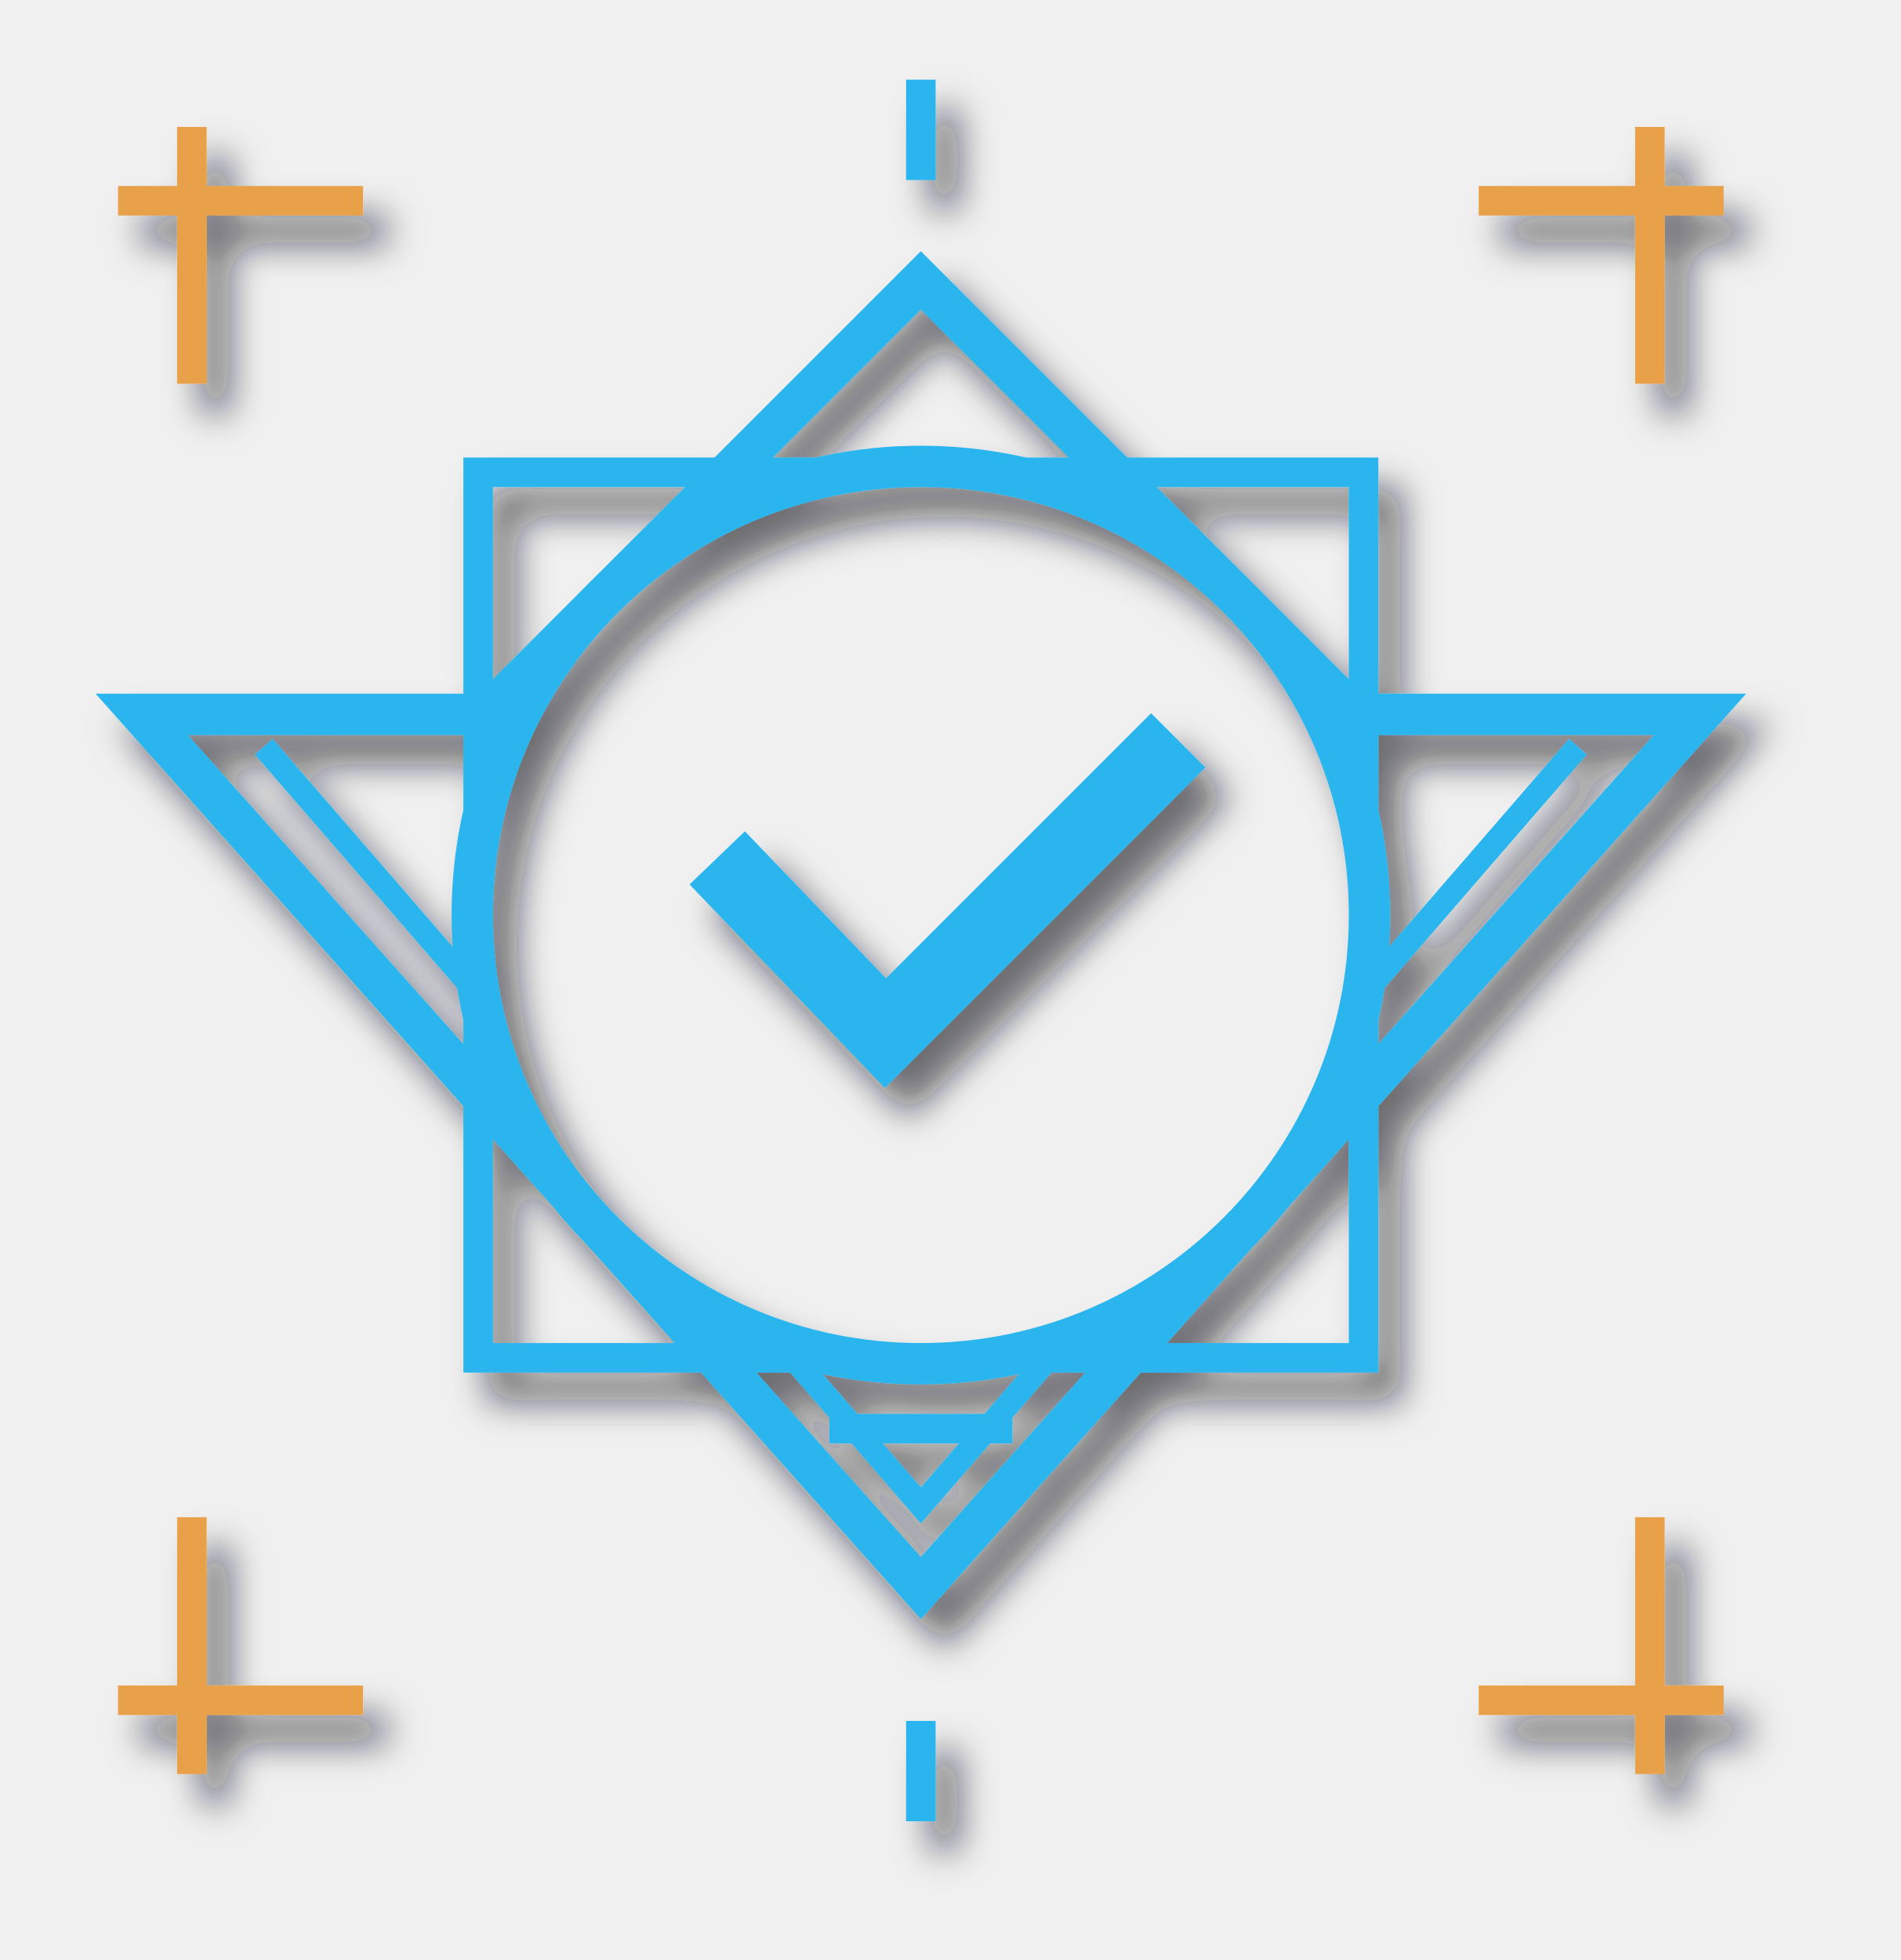
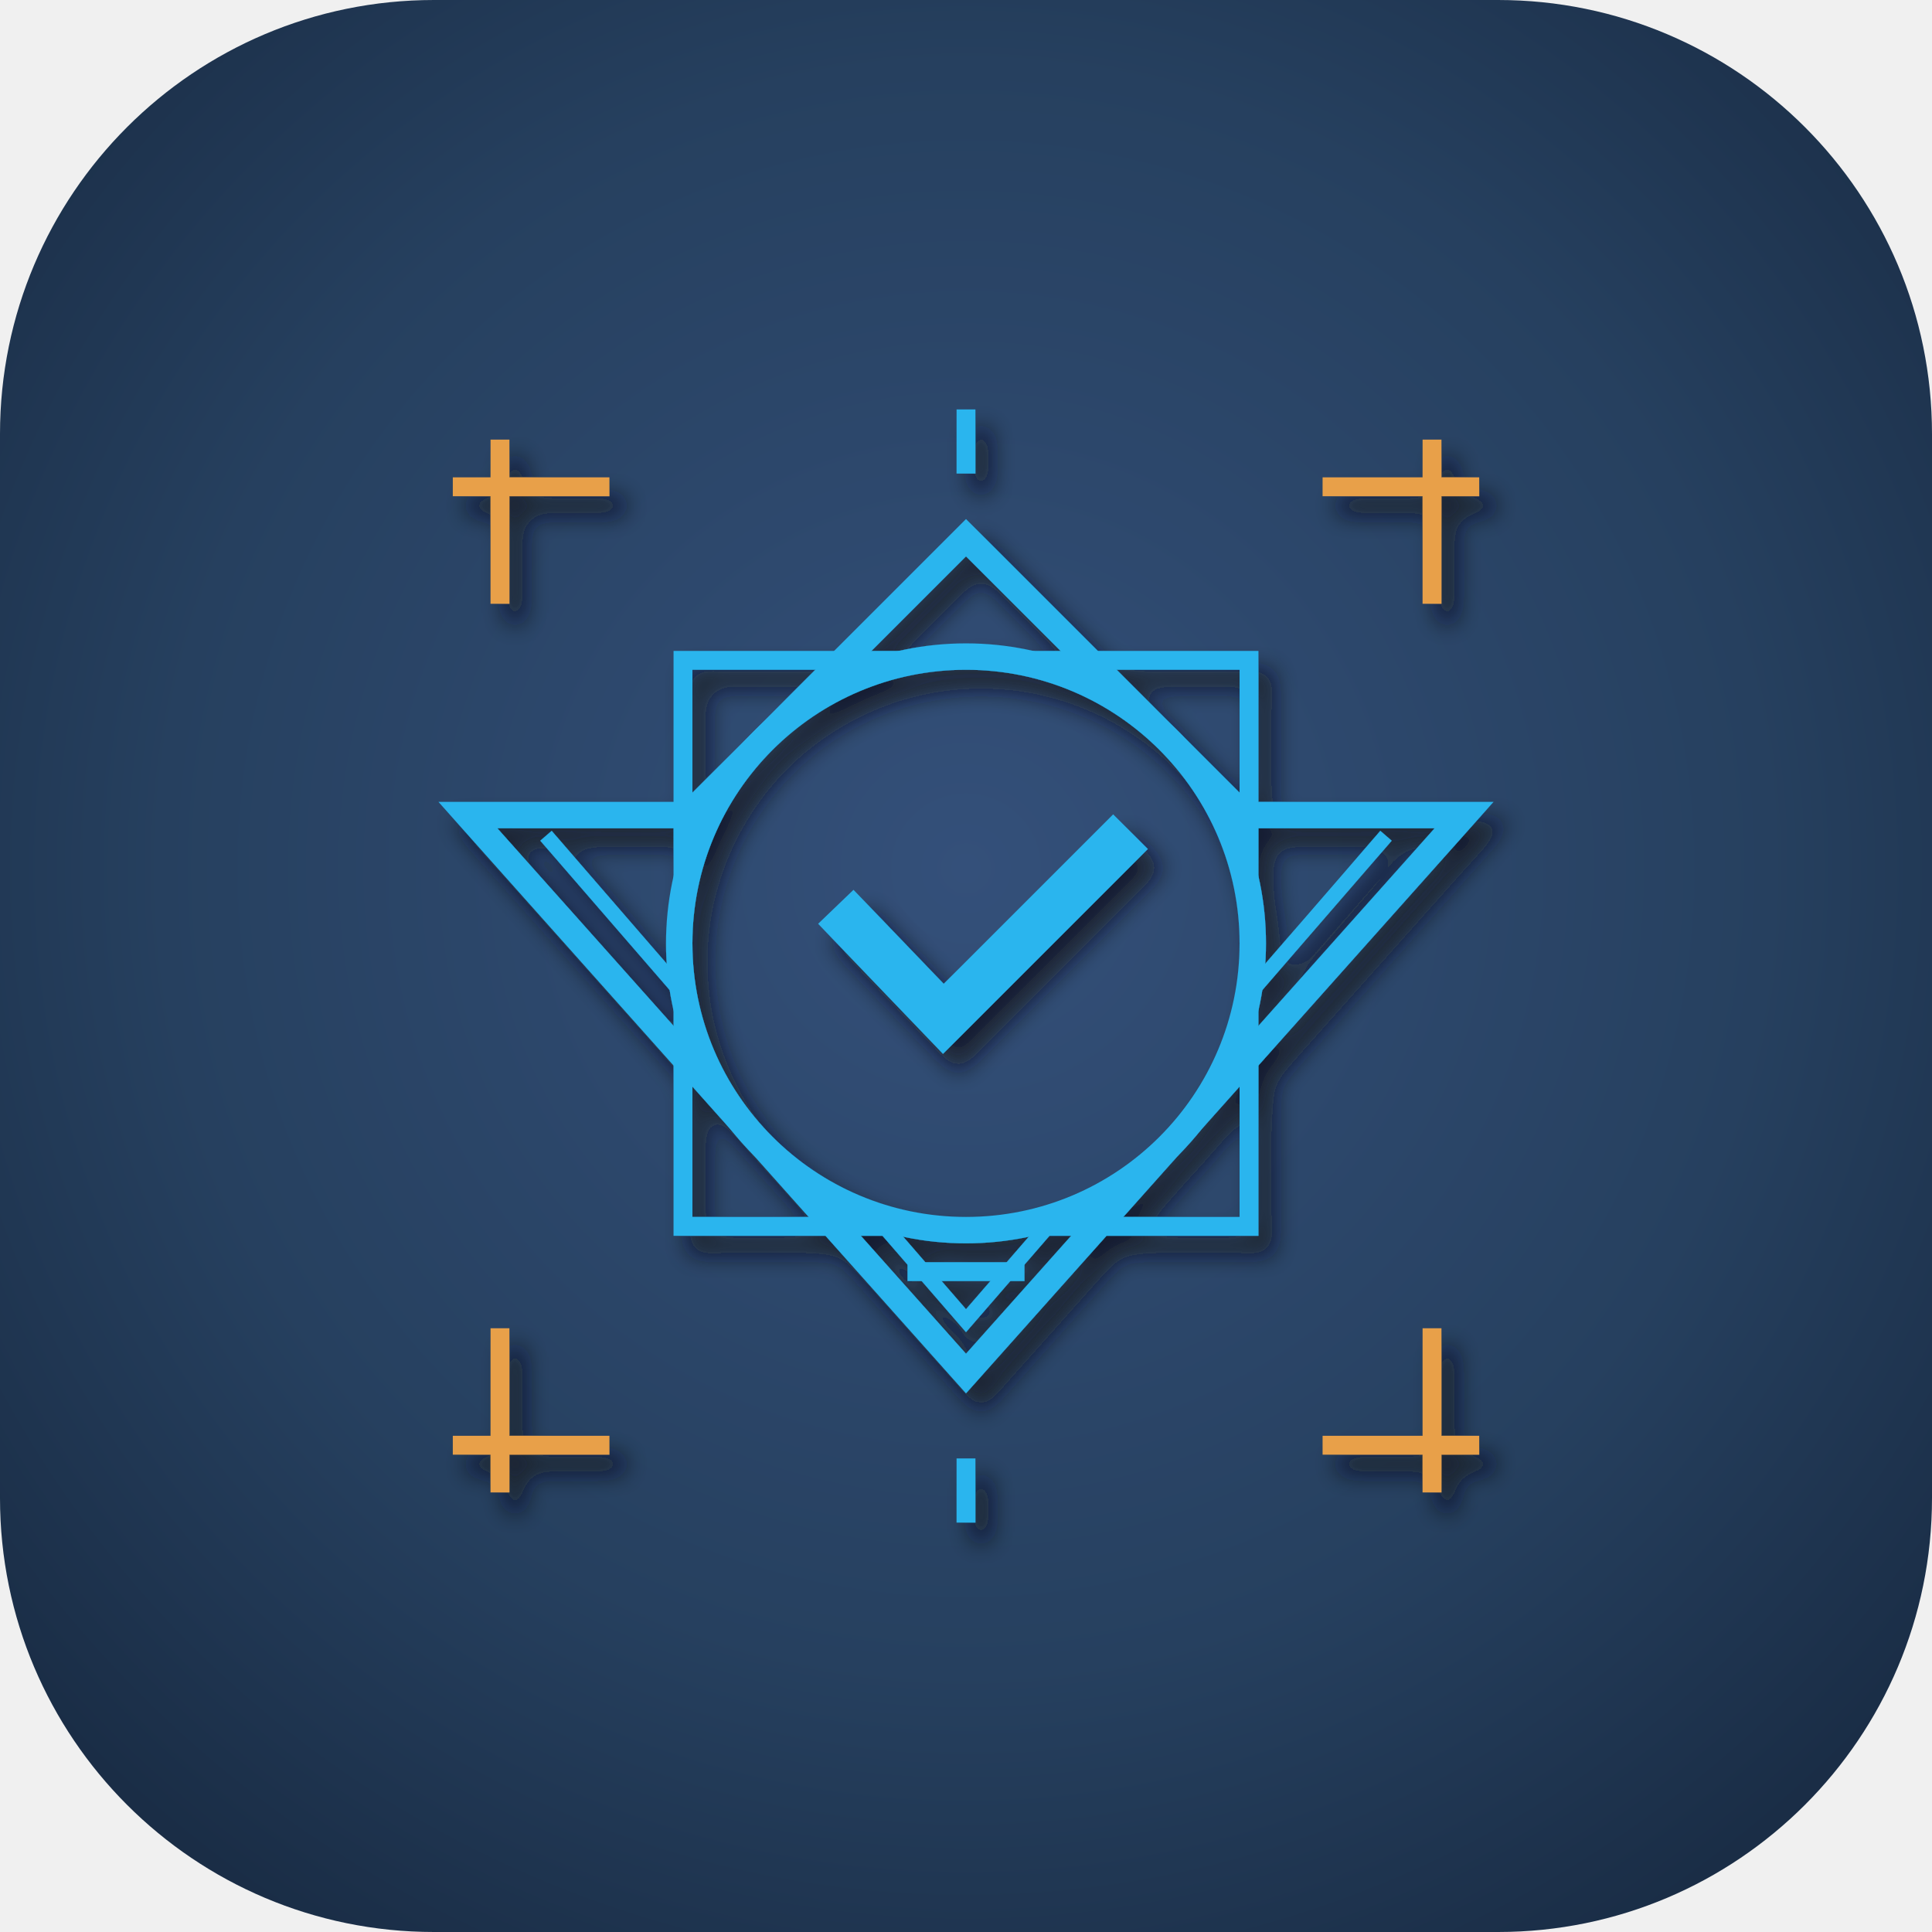
- <svg xmlns="http://www.w3.org/2000/svg" viewBox="200 190 644 664" width="644" height="664">
+ <svg xmlns="http://www.w3.org/2000/svg" viewBox="0 0 1024 1024" width="1024" height="1024">
  <defs>
+     <radialGradient id="sheet" cx="50%" cy="45%" r="75%">
+       <stop offset="0" stop-color="#34507a" />
+       <stop offset="0.55" stop-color="#26405f" />
+       <stop offset="1" stop-color="#14243a" />
+     </radialGradient>
+     <filter id="shadow" x="-20%" y="-20%" width="140%" height="140%">
+       <feDropShadow dx="8" dy="10" stdDeviation="6" flood-color="#08111e" flood-opacity="0.75" />
+     </filter>
    <mask id="ring">
-       <rect x="0" y="0" width="1024" height="1024" fill="#fff" />
+       <rect width="1024" height="1024" fill="#fff" />
      <circle cx="512" cy="500" r="152" fill="#000" />
    </mask>
-     <filter id="shadow" x="-20%" y="-20%" width="140%" height="140%">
-       <feDropShadow dx="8" dy="10" stdDeviation="6" flood-color="#08111e" flood-opacity="0.6" />
-     </filter>
  </defs>
+   <rect width="1024" height="1024" rx="230" fill="url(#sheet)" />
  <g fill="none" stroke-linecap="square" filter="url(#shadow)">
    <g stroke="#e8a04a" stroke-width="10">
      <path d="M265 238V315M245 258H318" />
      <path d="M759 238V315M706 258H779" />
      <path d="M265 709V786M245 766H318" />
      <path d="M759 709V786M706 766H779" />
    </g>
    <path d="M512 222V246M512 778V802" stroke="#2bb5ee" stroke-width="10" />
    <g stroke="#2bb5ee" stroke-linejoin="miter">
      <g mask="url(#ring)">
        <rect x="362" y="350" width="300" height="300" stroke-width="10" />
        <path d="M512 285L365 432H248L512 728L776 432H659Z" stroke-width="14" />
        <path d="M292 446L512 700L732 446" stroke-width="8" />
        <path d="M486 674H538" stroke-width="10" />
      </g>
      <circle cx="512" cy="500" r="152" stroke-width="14" />
      <path d="M452 490L500 540L590 450" stroke-width="26" />
    </g>
  </g>
</svg>
